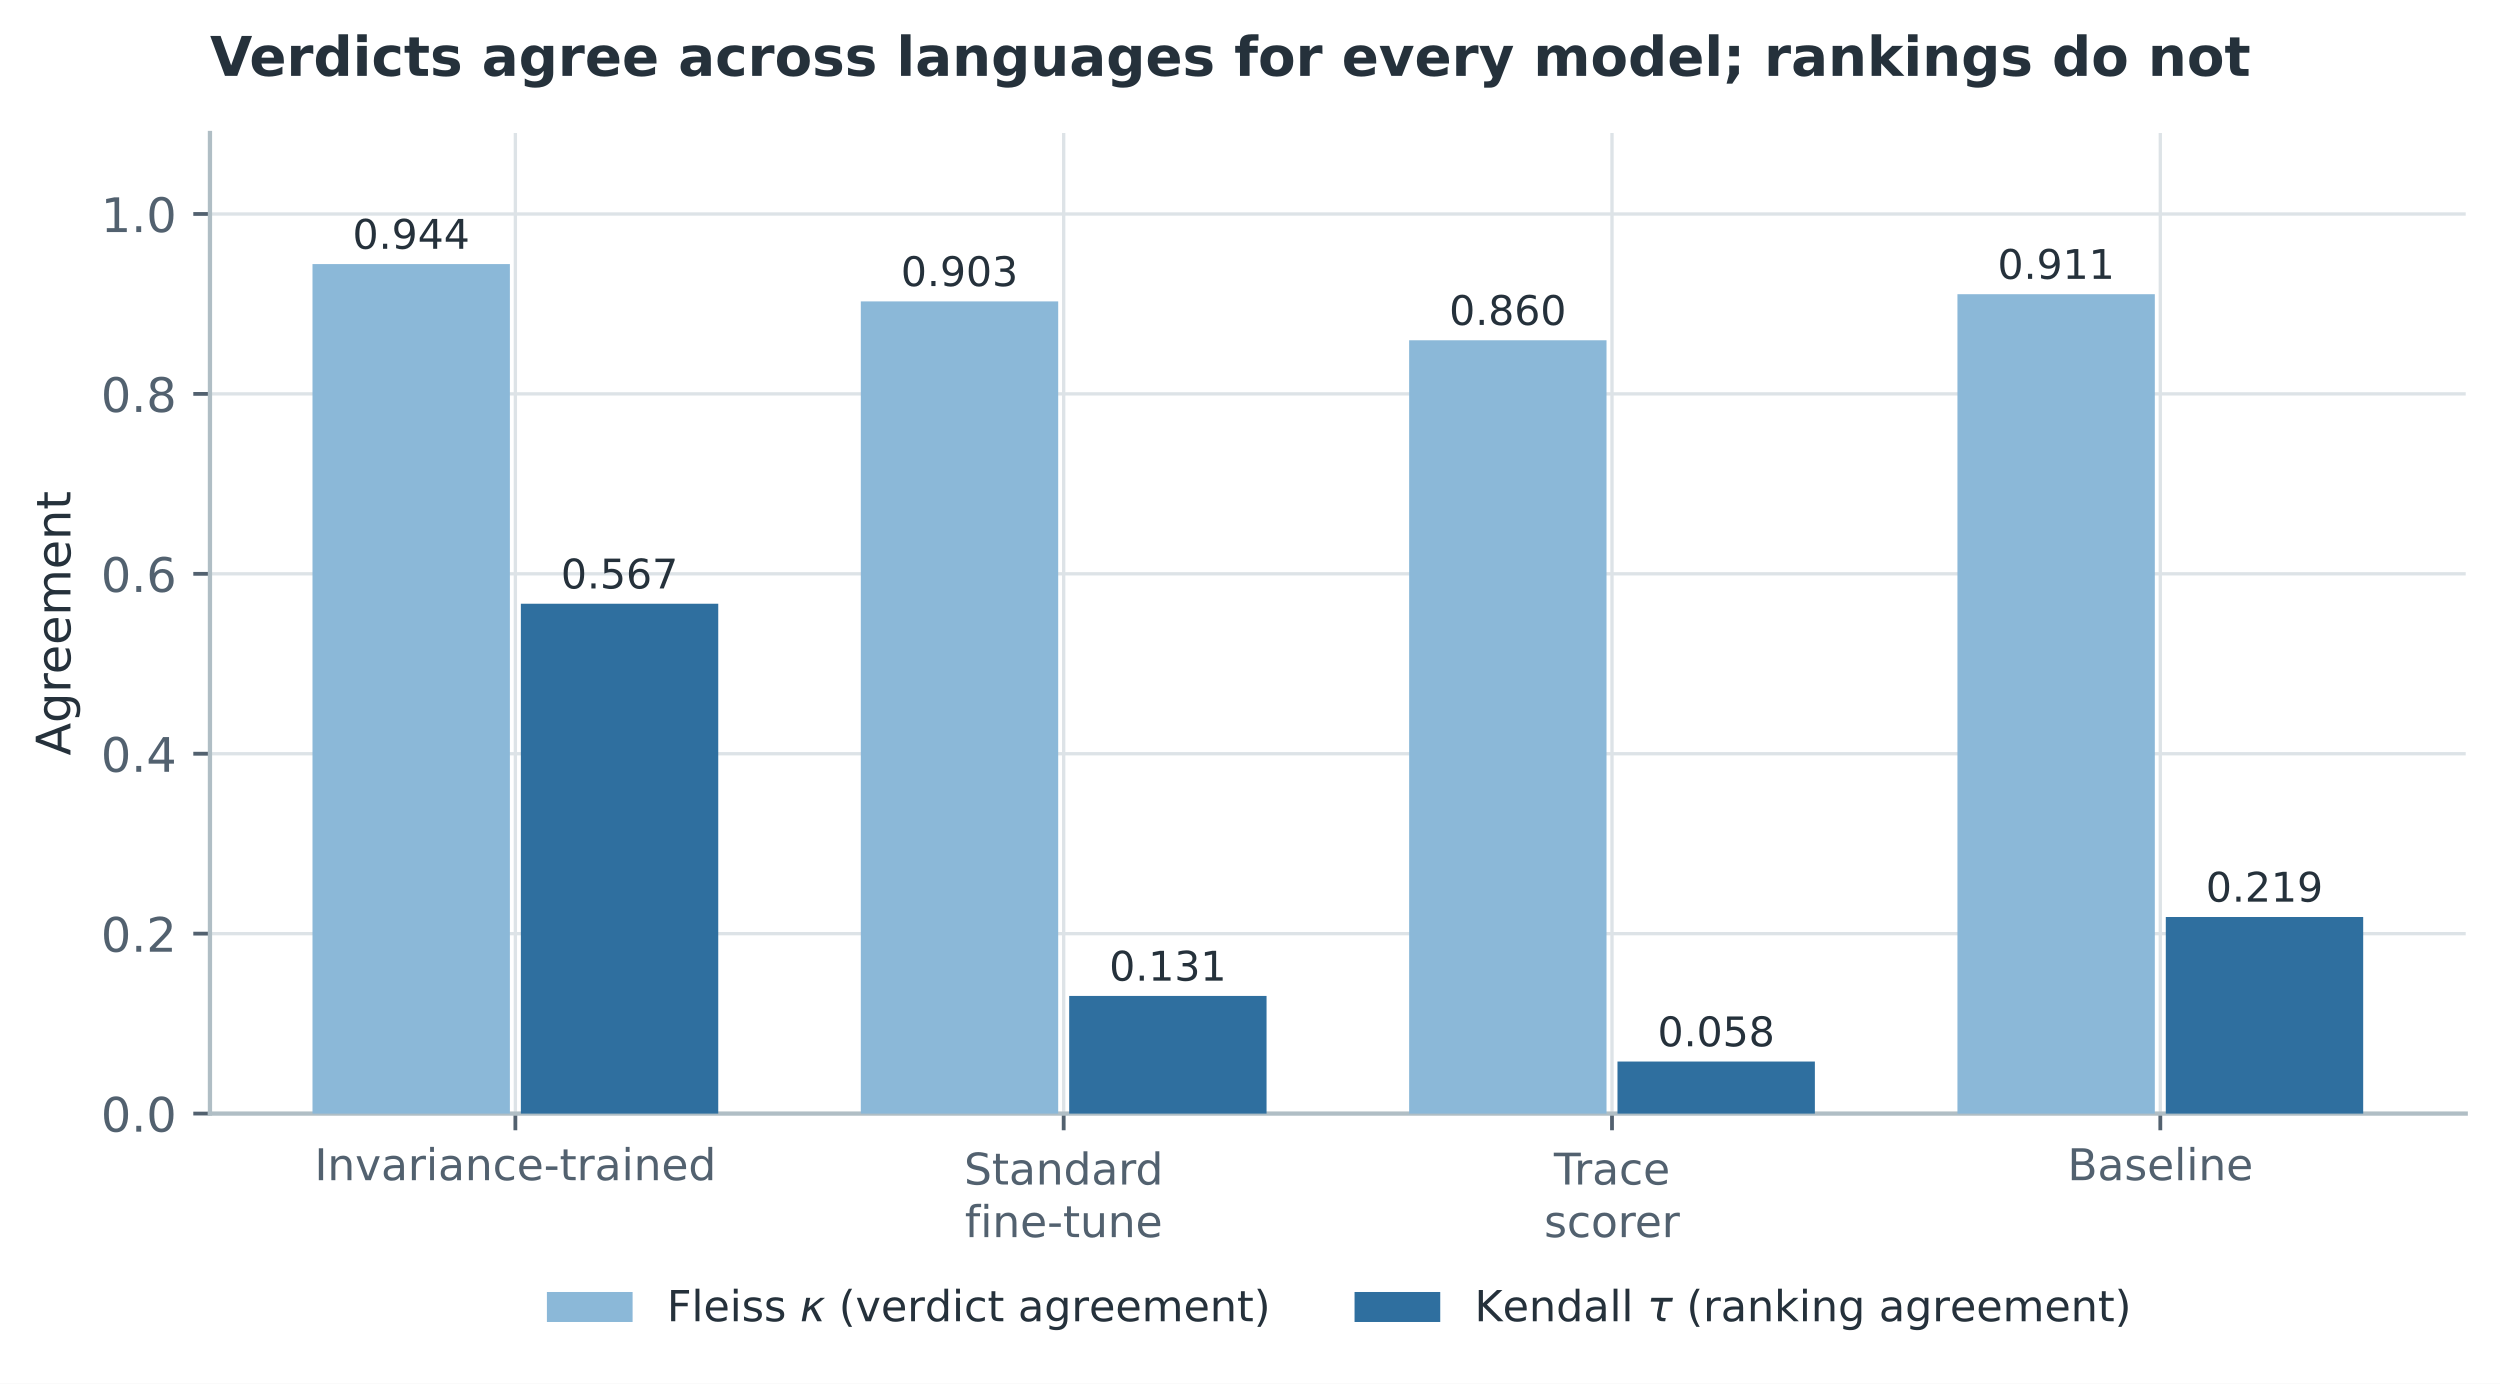
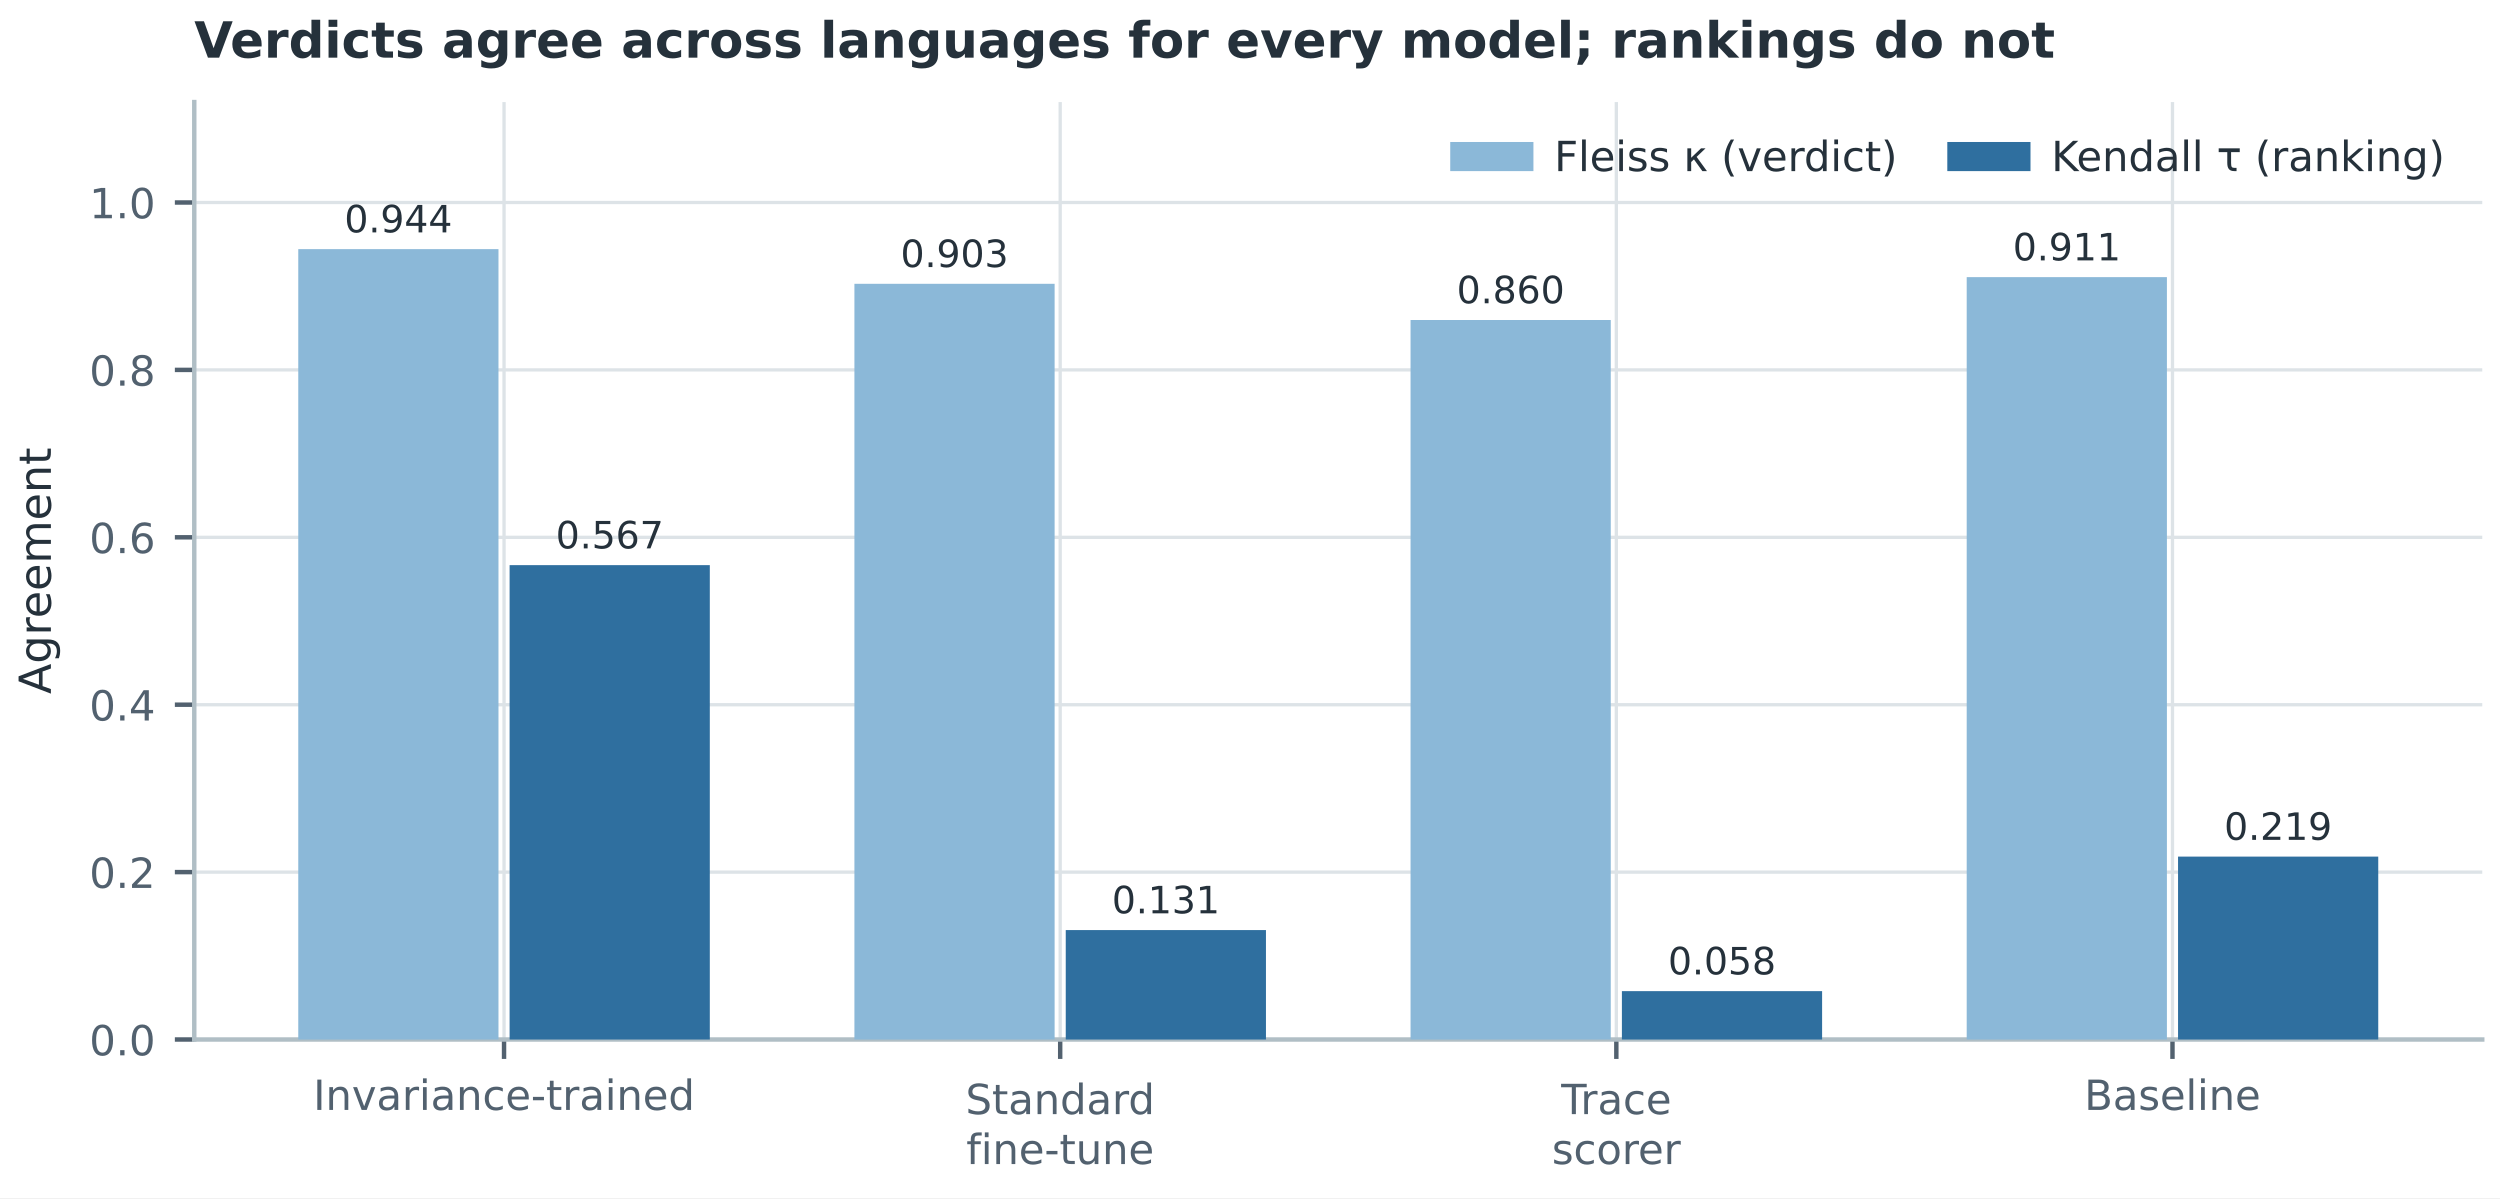
- <svg xmlns="http://www.w3.org/2000/svg" xmlns:xlink="http://www.w3.org/1999/xlink" width="525.139pt" height="290.652pt" viewBox="0 0 525.139 290.652" version="1.1">
+ <svg xmlns="http://www.w3.org/2000/svg" xmlns:xlink="http://www.w3.org/1999/xlink" width="450.72pt" height="216pt" viewBox="0 0 450.72 216" version="1.1">
  <defs>
    <style type="text/css">*{stroke-linejoin: round; stroke-linecap: butt}</style>
  </defs>
  <g id="figure_1">
    <g id="patch_1">
-       <path d="M 0 290.652  L 525.139 290.652  L 525.139 0  L 0 0  z " style="fill: #ffffff" />
+       <path d="M 0 216  L 450.72 216  L 450.72 0  L 0 0  z " style="fill: #ffffff" />
    </g>
    <g id="axes_1">
      <g id="patch_2">
-         <path d="M 44.103 233.914  L 517.939 233.914  L 517.939 27.938  L 44.103 27.938  z " style="fill: #ffffff" />
+         <path d="M 35.024 187.412  L 447.52 187.412  L 447.52 18.4  L 35.024 18.4  z " style="fill: #ffffff" />
      </g>
      <g id="matplotlib.axis_1">
        <g id="xtick_1">
          <g id="line2d_1">
-             <path d="M 108.256 233.914  L 108.256 27.938  " clip-path="url(#pf90023f43f)" style="fill: none; stroke: #dde3e7; stroke-width: 0.7; stroke-linecap: square" />
+             <path d="M 90.872 187.412  L 90.872 18.4  " clip-path="url(#p976bbd532e)" style="fill: none; stroke: #dde3e7; stroke-width: 0.6; stroke-linecap: square" />
          </g>
          <g id="line2d_2">
            <defs>
-               <path id="mde0cf4b9dc" d="M 0 0  L 0 3.5  " style="stroke: #52616f; stroke-width: 0.8" />
+               <path id="m70b230192d" d="M 0 0  L 0 3.5  " style="stroke: #52616f; stroke-width: 0.8" />
            </defs>
            <g>
-               <use xlink:href="#mde0cf4b9dc" x="108.256" y="233.914" style="fill: #52616f; stroke: #52616f; stroke-width: 0.8" />
+               <use xlink:href="#m70b230192d" x="90.872" y="187.412" style="fill: #52616f; stroke: #52616f; stroke-width: 0.8" />
            </g>
          </g>
          <g id="text_1">
-             <text style="font-size: 9.2px; font-family: 'DejaVu Sans'; text-anchor: middle; fill: #52616f" x="108.256" y="247.904" transform="rotate(-0 108.2565 247.9043)">Invariance-trained</text>
+             <text style="font-size: 7.5px; font-family: 'DejaVu Sans'; text-anchor: middle; fill: #52616f" x="90.872" y="200.111" transform="rotate(-0 90.87202 200.1106)">Invariance-trained</text>
          </g>
        </g>
        <g id="xtick_2">
          <g id="line2d_3">
-             <path d="M 223.433 233.914  L 223.433 27.938  " clip-path="url(#pf90023f43f)" style="fill: none; stroke: #dde3e7; stroke-width: 0.7; stroke-linecap: square" />
+             <path d="M 191.139 187.412  L 191.139 18.4  " clip-path="url(#p976bbd532e)" style="fill: none; stroke: #dde3e7; stroke-width: 0.6; stroke-linecap: square" />
          </g>
          <g id="line2d_4">
            <g>
-               <use xlink:href="#mde0cf4b9dc" x="223.433" y="233.914" style="fill: #52616f; stroke: #52616f; stroke-width: 0.8" />
+               <use xlink:href="#m70b230192d" x="191.139" y="187.412" style="fill: #52616f; stroke: #52616f; stroke-width: 0.8" />
            </g>
          </g>
          <g id="text_2">
-             <text style="font-size: 9.2px; font-family: 'DejaVu Sans'; fill: #52616f" transform="translate(202.5052 248.8252)">Standard</text>
-             <text style="font-size: 9.2px; font-family: 'DejaVu Sans'; fill: #52616f" transform="translate(202.6662 259.8677)">fine-tune</text>
+             <text style="font-size: 7.5px; font-family: 'DejaVu Sans'; fill: #52616f" transform="translate(174.0778 200.8613)">Standard</text>
+             <text style="font-size: 7.5px; font-family: 'DejaVu Sans'; fill: #52616f" transform="translate(174.209 209.8633)">fine-tune</text>
          </g>
        </g>
        <g id="xtick_3">
          <g id="line2d_5">
-             <path d="M 338.61 233.914  L 338.61 27.938  " clip-path="url(#pf90023f43f)" style="fill: none; stroke: #dde3e7; stroke-width: 0.7; stroke-linecap: square" />
+             <path d="M 291.405 187.412  L 291.405 18.4  " clip-path="url(#p976bbd532e)" style="fill: none; stroke: #dde3e7; stroke-width: 0.6; stroke-linecap: square" />
          </g>
          <g id="line2d_6">
            <g>
-               <use xlink:href="#mde0cf4b9dc" x="338.61" y="233.914" style="fill: #52616f; stroke: #52616f; stroke-width: 0.8" />
+               <use xlink:href="#m70b230192d" x="291.405" y="187.412" style="fill: #52616f; stroke: #52616f; stroke-width: 0.8" />
            </g>
          </g>
          <g id="text_3">
-             <text style="font-size: 9.2px; font-family: 'DejaVu Sans'; fill: #52616f" transform="translate(326.4066 248.8245)">Trace</text>
-             <text style="font-size: 9.2px; font-family: 'DejaVu Sans'; fill: #52616f" transform="translate(324.3582 259.8663)">scorer</text>
+             <text style="font-size: 7.5px; font-family: 'DejaVu Sans'; fill: #52616f" transform="translate(281.457 200.8607)">Trace</text>
+             <text style="font-size: 7.5px; font-family: 'DejaVu Sans'; fill: #52616f" transform="translate(279.7871 209.8622)">scorer</text>
          </g>
        </g>
        <g id="xtick_4">
          <g id="line2d_7">
-             <path d="M 453.786 233.914  L 453.786 27.938  " clip-path="url(#pf90023f43f)" style="fill: none; stroke: #dde3e7; stroke-width: 0.7; stroke-linecap: square" />
+             <path d="M 391.672 187.412  L 391.672 18.4  " clip-path="url(#p976bbd532e)" style="fill: none; stroke: #dde3e7; stroke-width: 0.6; stroke-linecap: square" />
          </g>
          <g id="line2d_8">
            <g>
-               <use xlink:href="#mde0cf4b9dc" x="453.786" y="233.914" style="fill: #52616f; stroke: #52616f; stroke-width: 0.8" />
+               <use xlink:href="#m70b230192d" x="391.672" y="187.412" style="fill: #52616f; stroke: #52616f; stroke-width: 0.8" />
            </g>
          </g>
          <g id="text_4">
-             <text style="font-size: 9.2px; font-family: 'DejaVu Sans'; text-anchor: middle; fill: #52616f" x="453.786" y="247.904" transform="rotate(-0 453.7861 247.9043)">Baseline</text>
+             <text style="font-size: 7.5px; font-family: 'DejaVu Sans'; text-anchor: middle; fill: #52616f" x="391.672" y="200.111" transform="rotate(-0 391.6716 200.1106)">Baseline</text>
          </g>
        </g>
      </g>
      <g id="matplotlib.axis_2">
        <g id="ytick_1">
          <g id="line2d_9">
-             <path d="M 44.103 233.914  L 517.939 233.914  " clip-path="url(#pf90023f43f)" style="fill: none; stroke: #dde3e7; stroke-width: 0.7; stroke-linecap: square" />
+             <path d="M 35.024 187.412  L 447.52 187.412  " clip-path="url(#p976bbd532e)" style="fill: none; stroke: #dde3e7; stroke-width: 0.6; stroke-linecap: square" />
          </g>
          <g id="line2d_10">
            <defs>
-               <path id="m1b9a83f667" d="M 0 0  L -3.5 0  " style="stroke: #52616f; stroke-width: 0.8" />
+               <path id="mebdc28958a" d="M 0 0  L -3.5 0  " style="stroke: #52616f; stroke-width: 0.8" />
            </defs>
            <g>
-               <use xlink:href="#m1b9a83f667" x="44.103" y="233.914" style="fill: #52616f; stroke: #52616f; stroke-width: 0.8" />
+               <use xlink:href="#mebdc28958a" x="35.024" y="187.412" style="fill: #52616f; stroke: #52616f; stroke-width: 0.8" />
            </g>
          </g>
          <g id="text_5">
-             <text style="font-size: 10px; font-family: 'DejaVu Sans'; text-anchor: end; fill: #52616f" x="37.103" y="237.713" transform="rotate(-0 37.10312 237.7126)">0.0</text>
+             <text style="font-size: 7.5px; font-family: 'DejaVu Sans'; text-anchor: end; fill: #52616f" x="28.024" y="190.261" transform="rotate(-0 28.02358 190.2609)">0.0</text>
          </g>
        </g>
        <g id="ytick_2">
          <g id="line2d_11">
-             <path d="M 44.103 196.12  L 517.939 196.12  " clip-path="url(#pf90023f43f)" style="fill: none; stroke: #dde3e7; stroke-width: 0.7; stroke-linecap: square" />
+             <path d="M 35.024 157.231  L 447.52 157.231  " clip-path="url(#p976bbd532e)" style="fill: none; stroke: #dde3e7; stroke-width: 0.6; stroke-linecap: square" />
          </g>
          <g id="line2d_12">
            <g>
-               <use xlink:href="#m1b9a83f667" x="44.103" y="196.12" style="fill: #52616f; stroke: #52616f; stroke-width: 0.8" />
+               <use xlink:href="#mebdc28958a" x="35.024" y="157.231" style="fill: #52616f; stroke: #52616f; stroke-width: 0.8" />
            </g>
          </g>
          <g id="text_6">
-             <text style="font-size: 10px; font-family: 'DejaVu Sans'; text-anchor: end; fill: #52616f" x="37.103" y="199.919" transform="rotate(-0 37.10312 199.9189)">0.2</text>
+             <text style="font-size: 7.5px; font-family: 'DejaVu Sans'; text-anchor: end; fill: #52616f" x="28.024" y="160.08" transform="rotate(-0 28.02358 160.0802)">0.2</text>
          </g>
        </g>
        <g id="ytick_3">
          <g id="line2d_13">
-             <path d="M 44.103 158.326  L 517.939 158.326  " clip-path="url(#pf90023f43f)" style="fill: none; stroke: #dde3e7; stroke-width: 0.7; stroke-linecap: square" />
+             <path d="M 35.024 127.05  L 447.52 127.05  " clip-path="url(#p976bbd532e)" style="fill: none; stroke: #dde3e7; stroke-width: 0.6; stroke-linecap: square" />
          </g>
          <g id="line2d_14">
            <g>
-               <use xlink:href="#m1b9a83f667" x="44.103" y="158.326" style="fill: #52616f; stroke: #52616f; stroke-width: 0.8" />
+               <use xlink:href="#mebdc28958a" x="35.024" y="127.05" style="fill: #52616f; stroke: #52616f; stroke-width: 0.8" />
            </g>
          </g>
          <g id="text_7">
-             <text style="font-size: 10px; font-family: 'DejaVu Sans'; text-anchor: end; fill: #52616f" x="37.103" y="162.125" transform="rotate(-0 37.10312 162.1252)">0.4</text>
+             <text style="font-size: 7.5px; font-family: 'DejaVu Sans'; text-anchor: end; fill: #52616f" x="28.024" y="129.9" transform="rotate(-0 28.02358 129.8995)">0.4</text>
          </g>
        </g>
        <g id="ytick_4">
          <g id="line2d_15">
-             <path d="M 44.103 120.533  L 517.939 120.533  " clip-path="url(#pf90023f43f)" style="fill: none; stroke: #dde3e7; stroke-width: 0.7; stroke-linecap: square" />
+             <path d="M 35.024 96.87  L 447.52 96.87  " clip-path="url(#p976bbd532e)" style="fill: none; stroke: #dde3e7; stroke-width: 0.6; stroke-linecap: square" />
          </g>
          <g id="line2d_16">
            <g>
-               <use xlink:href="#m1b9a83f667" x="44.103" y="120.533" style="fill: #52616f; stroke: #52616f; stroke-width: 0.8" />
+               <use xlink:href="#mebdc28958a" x="35.024" y="96.87" style="fill: #52616f; stroke: #52616f; stroke-width: 0.8" />
            </g>
          </g>
          <g id="text_8">
-             <text style="font-size: 10px; font-family: 'DejaVu Sans'; text-anchor: end; fill: #52616f" x="37.103" y="124.332" transform="rotate(-0 37.10312 124.3315)">0.6</text>
+             <text style="font-size: 7.5px; font-family: 'DejaVu Sans'; text-anchor: end; fill: #52616f" x="28.024" y="99.719" transform="rotate(-0 28.02358 99.71886)">0.6</text>
          </g>
        </g>
        <g id="ytick_5">
          <g id="line2d_17">
-             <path d="M 44.103 82.739  L 517.939 82.739  " clip-path="url(#pf90023f43f)" style="fill: none; stroke: #dde3e7; stroke-width: 0.7; stroke-linecap: square" />
+             <path d="M 35.024 66.689  L 447.52 66.689  " clip-path="url(#p976bbd532e)" style="fill: none; stroke: #dde3e7; stroke-width: 0.6; stroke-linecap: square" />
          </g>
          <g id="line2d_18">
            <g>
-               <use xlink:href="#m1b9a83f667" x="44.103" y="82.739" style="fill: #52616f; stroke: #52616f; stroke-width: 0.8" />
+               <use xlink:href="#mebdc28958a" x="35.024" y="66.689" style="fill: #52616f; stroke: #52616f; stroke-width: 0.8" />
            </g>
          </g>
          <g id="text_9">
-             <text style="font-size: 10px; font-family: 'DejaVu Sans'; text-anchor: end; fill: #52616f" x="37.103" y="86.538" transform="rotate(-0 37.10312 86.53786)">0.8</text>
+             <text style="font-size: 7.5px; font-family: 'DejaVu Sans'; text-anchor: end; fill: #52616f" x="28.024" y="69.538" transform="rotate(-0 28.02358 69.53819)">0.8</text>
          </g>
        </g>
        <g id="ytick_6">
          <g id="line2d_19">
-             <path d="M 44.103 44.945  L 517.939 44.945  " clip-path="url(#pf90023f43f)" style="fill: none; stroke: #dde3e7; stroke-width: 0.7; stroke-linecap: square" />
+             <path d="M 35.024 36.508  L 447.52 36.508  " clip-path="url(#p976bbd532e)" style="fill: none; stroke: #dde3e7; stroke-width: 0.6; stroke-linecap: square" />
          </g>
          <g id="line2d_20">
            <g>
-               <use xlink:href="#m1b9a83f667" x="44.103" y="44.945" style="fill: #52616f; stroke: #52616f; stroke-width: 0.8" />
+               <use xlink:href="#mebdc28958a" x="35.024" y="36.508" style="fill: #52616f; stroke: #52616f; stroke-width: 0.8" />
            </g>
          </g>
          <g id="text_10">
-             <text style="font-size: 10px; font-family: 'DejaVu Sans'; text-anchor: end; fill: #52616f" x="37.103" y="48.744" transform="rotate(-0 37.10312 48.74419)">1.0</text>
+             <text style="font-size: 7.5px; font-family: 'DejaVu Sans'; text-anchor: end; fill: #52616f" x="28.024" y="39.358" transform="rotate(-0 28.02358 39.35752)">1.0</text>
          </g>
        </g>
        <g id="text_11">
-           <text style="font-size: 10px; font-family: 'DejaVu Sans'; text-anchor: middle; fill: #25313b" x="14.798" y="130.926" transform="rotate(-90 14.79766 130.926)">Agreement</text>
+           <text style="font-size: 8px; font-family: 'DejaVu Sans'; text-anchor: middle; fill: #25313b" x="9.174" y="102.906" transform="rotate(-90 9.174361 102.9059)">Agreement</text>
        </g>
      </g>
      <g id="patch_3">
-         <path d="M 44.103 233.914  L 44.103 27.938  " style="fill: none; stroke: #b0bec5; stroke-width: 0.9; stroke-linejoin: miter; stroke-linecap: square" />
+         <path d="M 35.024 187.412  L 35.024 18.4  " style="fill: none; stroke: #b0bec5; stroke-width: 0.8; stroke-linejoin: miter; stroke-linecap: square" />
      </g>
      <g id="patch_4">
-         <path d="M 44.103 233.914  L 517.939 233.914  " style="fill: none; stroke: #b0bec5; stroke-width: 0.9; stroke-linejoin: miter; stroke-linecap: square" />
+         <path d="M 35.024 187.412  L 447.52 187.412  " style="fill: none; stroke: #b0bec5; stroke-width: 0.8; stroke-linejoin: miter; stroke-linecap: square" />
      </g>
      <g id="patch_5">
-         <path d="M 65.641 233.914  L 107.105 233.914  L 107.105 55.468  L 65.641 55.468  z " clip-path="url(#pf90023f43f)" style="fill: #8bb8d8" />
+         <path d="M 53.773 187.412  L 89.869 187.412  L 89.869 44.911  L 53.773 44.911  z " clip-path="url(#p976bbd532e)" style="fill: #8bb8d8" />
      </g>
      <g id="patch_6">
-         <path d="M 180.818 233.914  L 222.281 233.914  L 222.281 63.305  L 180.818 63.305  z " clip-path="url(#pf90023f43f)" style="fill: #8bb8d8" />
+         <path d="M 154.04 187.412  L 190.136 187.412  L 190.136 51.169  L 154.04 51.169  z " clip-path="url(#p976bbd532e)" style="fill: #8bb8d8" />
      </g>
      <g id="patch_7">
-         <path d="M 295.994 233.914  L 337.458 233.914  L 337.458 71.472  L 295.994 71.472  z " clip-path="url(#pf90023f43f)" style="fill: #8bb8d8" />
+         <path d="M 254.306 187.412  L 290.402 187.412  L 290.402 57.691  L 254.306 57.691  z " clip-path="url(#p976bbd532e)" style="fill: #8bb8d8" />
      </g>
      <g id="patch_8">
-         <path d="M 411.171 233.914  L 452.634 233.914  L 452.634 61.792  L 411.171 61.792  z " clip-path="url(#pf90023f43f)" style="fill: #8bb8d8" />
+         <path d="M 354.573 187.412  L 390.669 187.412  L 390.669 49.961  L 354.573 49.961  z " clip-path="url(#p976bbd532e)" style="fill: #8bb8d8" />
      </g>
      <g id="patch_9">
-         <path d="M 109.408 233.914  L 150.872 233.914  L 150.872 126.822  L 109.408 126.822  z " clip-path="url(#pf90023f43f)" style="fill: #2f6f9f" />
+         <path d="M 91.875 187.412  L 127.971 187.412  L 127.971 101.892  L 91.875 101.892  z " clip-path="url(#p976bbd532e)" style="fill: #2f6f9f" />
      </g>
      <g id="patch_10">
-         <path d="M 224.585 233.914  L 266.048 233.914  L 266.048 209.203  L 224.585 209.203  z " clip-path="url(#pf90023f43f)" style="fill: #2f6f9f" />
+         <path d="M 192.141 187.412  L 228.237 187.412  L 228.237 167.679  L 192.141 167.679  z " clip-path="url(#p976bbd532e)" style="fill: #2f6f9f" />
      </g>
      <g id="patch_11">
-         <path d="M 339.761 233.914  L 381.225 233.914  L 381.225 222.987  L 339.761 222.987  z " clip-path="url(#pf90023f43f)" style="fill: #2f6f9f" />
+         <path d="M 292.408 187.412  L 328.504 187.412  L 328.504 178.686  L 292.408 178.686  z " clip-path="url(#p976bbd532e)" style="fill: #2f6f9f" />
      </g>
      <g id="patch_12">
-         <path d="M 454.938 233.914  L 496.401 233.914  L 496.401 192.615  L 454.938 192.615  z " clip-path="url(#pf90023f43f)" style="fill: #2f6f9f" />
+         <path d="M 392.674 187.412  L 428.77 187.412  L 428.77 154.432  L 392.674 154.432  z " clip-path="url(#p976bbd532e)" style="fill: #2f6f9f" />
      </g>
      <g id="text_12">
-         <text style="font-size: 8.6px; font-family: 'DejaVu Sans'; text-anchor: middle; fill: #25313b" x="86.373" y="52.256" transform="rotate(-0 86.37292 52.25553)">0.944</text>
+         <text style="font-size: 6.8px; font-family: 'DejaVu Sans'; text-anchor: middle; fill: #25313b" x="71.821" y="41.893" transform="rotate(-0 71.82139 41.89333)">0.944</text>
      </g>
      <g id="text_13">
-         <text style="font-size: 8.6px; font-family: 'DejaVu Sans'; text-anchor: middle; fill: #25313b" x="201.549" y="60.092" transform="rotate(-0 201.5495 60.09222)">0.903</text>
+         <text style="font-size: 6.8px; font-family: 'DejaVu Sans'; text-anchor: middle; fill: #25313b" x="172.088" y="48.151" transform="rotate(-0 172.0879 48.15143)">0.903</text>
      </g>
      <g id="text_14">
-         <text style="font-size: 8.6px; font-family: 'DejaVu Sans'; text-anchor: middle; fill: #25313b" x="316.726" y="68.259" transform="rotate(-0 316.726 68.25933)">0.860</text>
+         <text style="font-size: 6.8px; font-family: 'DejaVu Sans'; text-anchor: middle; fill: #25313b" x="272.354" y="54.673" transform="rotate(-0 272.3544 54.67339)">0.860</text>
      </g>
      <g id="text_15">
-         <text style="font-size: 8.6px; font-family: 'DejaVu Sans'; text-anchor: middle; fill: #25313b" x="431.903" y="58.579" transform="rotate(-0 431.9026 58.57943)">0.911</text>
+         <text style="font-size: 6.8px; font-family: 'DejaVu Sans'; text-anchor: middle; fill: #25313b" x="372.621" y="46.943" transform="rotate(-0 372.6209 46.94337)">0.911</text>
      </g>
      <g id="text_16">
-         <text style="font-size: 8.6px; font-family: 'DejaVu Sans'; text-anchor: middle; fill: #25313b" x="130.14" y="123.61" transform="rotate(-0 130.14 123.61)">0.567</text>
+         <text style="font-size: 6.8px; font-family: 'DejaVu Sans'; text-anchor: middle; fill: #25313b" x="109.923" y="98.874" transform="rotate(-0 109.9227 98.87443)">0.567</text>
      </g>
      <g id="text_17">
-         <text style="font-size: 8.6px; font-family: 'DejaVu Sans'; text-anchor: middle; fill: #25313b" x="245.317" y="205.991" transform="rotate(-0 245.3166 205.9905)">0.131</text>
+         <text style="font-size: 6.8px; font-family: 'DejaVu Sans'; text-anchor: middle; fill: #25313b" x="210.189" y="164.661" transform="rotate(-0 210.1892 164.6605)">0.131</text>
      </g>
      <g id="text_18">
-         <text style="font-size: 8.6px; font-family: 'DejaVu Sans'; text-anchor: middle; fill: #25313b" x="360.493" y="219.774" transform="rotate(-0 360.4931 219.7742)">0.058</text>
+         <text style="font-size: 6.8px; font-family: 'DejaVu Sans'; text-anchor: middle; fill: #25313b" x="310.456" y="175.668" transform="rotate(-0 310.4557 175.6677)">0.058</text>
      </g>
      <g id="text_19">
-         <text style="font-size: 8.6px; font-family: 'DejaVu Sans'; text-anchor: middle; fill: #25313b" x="475.67" y="189.402" transform="rotate(-0 475.6697 189.4022)">0.219</text>
+         <text style="font-size: 6.8px; font-family: 'DejaVu Sans'; text-anchor: middle; fill: #25313b" x="410.722" y="151.414" transform="rotate(-0 410.7222 151.4137)">0.219</text>
      </g>
      <g id="text_20">
-         <text style="font-weight: 700; font-size: 11.5px; font-family: 'DejaVu Sans'; text-anchor: start; fill: #25313b" x="44.103" y="15.938" transform="rotate(-0 44.10312 15.9382)">Verdicts agree across languages for every model; rankings do not</text>
+         <text style="font-weight: 700; font-size: 9px; font-family: 'DejaVu Sans'; text-anchor: start; fill: #25313b" x="35.024" y="10.4" transform="rotate(-0 35.02358 10.4)">Verdicts agree across languages for every model; rankings do not</text>
      </g>
      <g id="legend_1">
        <g id="patch_13">
-           <path d="M 114.881 277.69  L 132.881 277.69  L 132.881 271.39  L 114.881 271.39  z " style="fill: #8bb8d8" />
+           <path d="M 261.46 30.849  L 276.46 30.849  L 276.46 25.599  L 261.46 25.599  z " style="fill: #8bb8d8" />
        </g>
        <g id="text_21">
-           <g style="fill: #25313b" transform="translate(140.0813 277.6903)">
-             <text>
-               <tspan x="0" y="-0.156" style="font-size: 9px; font-family: 'DejaVu Sans'; fill: #25313b">F</tspan>
-               <tspan x="5.177" y="-0.156" style="font-size: 9px; font-family: 'DejaVu Sans'; fill: #25313b">l</tspan>
-               <tspan x="7.677" y="-0.156" style="font-size: 9px; font-family: 'DejaVu Sans'; fill: #25313b">e</tspan>
-               <tspan x="13.214" y="-0.156" style="font-size: 9px; font-family: 'DejaVu Sans'; fill: #25313b">i</tspan>
-               <tspan x="15.715" y="-0.156" style="font-size: 9px; font-family: 'DejaVu Sans'; fill: #25313b">s</tspan>
-               <tspan x="20.404" y="-0.156" style="font-size: 9px; font-family: 'DejaVu Sans'; fill: #25313b">s</tspan>
-               <tspan x="25.093" y="-0.156" style="font-size: 9px; font-family: 'DejaVu Sans'; fill: #25313b"> </tspan>
-               <tspan x="33.258" y="-0.156" style="font-size: 9px; font-family: 'DejaVu Sans'; fill: #25313b"> </tspan>
-               <tspan x="36.119" y="-0.156" style="font-size: 9px; font-family: 'DejaVu Sans'; fill: #25313b">(</tspan>
-               <tspan x="39.63" y="-0.156" style="font-size: 9px; font-family: 'DejaVu Sans'; fill: #25313b">v</tspan>
-               <tspan x="44.956" y="-0.156" style="font-size: 9px; font-family: 'DejaVu Sans'; fill: #25313b">e</tspan>
-               <tspan x="50.493" y="-0.156" style="font-size: 9px; font-family: 'DejaVu Sans'; fill: #25313b">r</tspan>
-               <tspan x="54.193" y="-0.156" style="font-size: 9px; font-family: 'DejaVu Sans'; fill: #25313b">d</tspan>
-               <tspan x="59.906" y="-0.156" style="font-size: 9px; font-family: 'DejaVu Sans'; fill: #25313b">i</tspan>
-               <tspan x="62.407" y="-0.156" style="font-size: 9px; font-family: 'DejaVu Sans'; fill: #25313b">c</tspan>
-               <tspan x="67.355" y="-0.156" style="font-size: 9px; font-family: 'DejaVu Sans'; fill: #25313b">t</tspan>
-               <tspan x="70.884" y="-0.156" style="font-size: 9px; font-family: 'DejaVu Sans'; fill: #25313b"> </tspan>
-               <tspan x="73.745" y="-0.156" style="font-size: 9px; font-family: 'DejaVu Sans'; fill: #25313b">a</tspan>
-               <tspan x="79.26" y="-0.156" style="font-size: 9px; font-family: 'DejaVu Sans'; fill: #25313b">g</tspan>
-               <tspan x="84.973" y="-0.156" style="font-size: 9px; font-family: 'DejaVu Sans'; fill: #25313b">r</tspan>
-               <tspan x="88.673" y="-0.156" style="font-size: 9px; font-family: 'DejaVu Sans'; fill: #25313b">e</tspan>
-               <tspan x="94.21" y="-0.156" style="font-size: 9px; font-family: 'DejaVu Sans'; fill: #25313b">e</tspan>
-               <tspan x="99.747" y="-0.156" style="font-size: 9px; font-family: 'DejaVu Sans'; fill: #25313b">m</tspan>
-               <tspan x="108.514" y="-0.156" style="font-size: 9px; font-family: 'DejaVu Sans'; fill: #25313b">e</tspan>
-               <tspan x="114.051" y="-0.156" style="font-size: 9px; font-family: 'DejaVu Sans'; fill: #25313b">n</tspan>
-               <tspan x="119.755" y="-0.156" style="font-size: 9px; font-family: 'DejaVu Sans'; fill: #25313b">t</tspan>
-               <tspan x="123.284" y="-0.156" style="font-size: 9px; font-family: 'DejaVu Sans'; fill: #25313b">)</tspan>
-               <tspan x="27.954" y="-0.156" style="font-style: oblique; font-size: 9px; font-family: 'DejaVu Sans'; fill: #25313b">κ</tspan>
-             </text>
-           </g>
+           <text style="font-size: 7.5px; font-family: 'DejaVu Sans'; text-anchor: start; fill: #25313b" x="280.21" y="30.849" transform="rotate(-0 280.2102 30.84883)">Fleiss κ (verdict)</text>
        </g>
        <g id="patch_14">
-           <path d="M 284.531 277.69  L 302.531 277.69  L 302.531 271.39  L 284.531 271.39  z " style="fill: #2f6f9f" />
+           <path d="M 351.075 30.849  L 366.075 30.849  L 366.075 25.599  L 351.075 25.599  z " style="fill: #2f6f9f" />
        </g>
        <g id="text_22">
-           <g style="fill: #25313b" transform="translate(309.7313 277.6903)">
-             <text>
-               <tspan x="0" y="-0.156" style="font-size: 9px; font-family: 'DejaVu Sans'; fill: #25313b">K</tspan>
-               <tspan x="5.902" y="-0.156" style="font-size: 9px; font-family: 'DejaVu Sans'; fill: #25313b">e</tspan>
-               <tspan x="11.439" y="-0.156" style="font-size: 9px; font-family: 'DejaVu Sans'; fill: #25313b">n</tspan>
-               <tspan x="17.143" y="-0.156" style="font-size: 9px; font-family: 'DejaVu Sans'; fill: #25313b">d</tspan>
-               <tspan x="22.856" y="-0.156" style="font-size: 9px; font-family: 'DejaVu Sans'; fill: #25313b">a</tspan>
-               <tspan x="28.371" y="-0.156" style="font-size: 9px; font-family: 'DejaVu Sans'; fill: #25313b">l</tspan>
-               <tspan x="30.872" y="-0.156" style="font-size: 9px; font-family: 'DejaVu Sans'; fill: #25313b">l</tspan>
-               <tspan x="33.372" y="-0.156" style="font-size: 9px; font-family: 'DejaVu Sans'; fill: #25313b"> </tspan>
-               <tspan x="41.651" y="-0.156" style="font-size: 9px; font-family: 'DejaVu Sans'; fill: #25313b"> </tspan>
-               <tspan x="44.512" y="-0.156" style="font-size: 9px; font-family: 'DejaVu Sans'; fill: #25313b">(</tspan>
-               <tspan x="48.023" y="-0.156" style="font-size: 9px; font-family: 'DejaVu Sans'; fill: #25313b">r</tspan>
-               <tspan x="51.724" y="-0.156" style="font-size: 9px; font-family: 'DejaVu Sans'; fill: #25313b">a</tspan>
-               <tspan x="57.239" y="-0.156" style="font-size: 9px; font-family: 'DejaVu Sans'; fill: #25313b">n</tspan>
-               <tspan x="62.943" y="-0.156" style="font-size: 9px; font-family: 'DejaVu Sans'; fill: #25313b">k</tspan>
-               <tspan x="68.155" y="-0.156" style="font-size: 9px; font-family: 'DejaVu Sans'; fill: #25313b">i</tspan>
-               <tspan x="70.655" y="-0.156" style="font-size: 9px; font-family: 'DejaVu Sans'; fill: #25313b">n</tspan>
-               <tspan x="76.359" y="-0.156" style="font-size: 9px; font-family: 'DejaVu Sans'; fill: #25313b">g</tspan>
-               <tspan x="82.072" y="-0.156" style="font-size: 9px; font-family: 'DejaVu Sans'; fill: #25313b"> </tspan>
-               <tspan x="84.933" y="-0.156" style="font-size: 9px; font-family: 'DejaVu Sans'; fill: #25313b">a</tspan>
-               <tspan x="90.448" y="-0.156" style="font-size: 9px; font-family: 'DejaVu Sans'; fill: #25313b">g</tspan>
-               <tspan x="96.161" y="-0.156" style="font-size: 9px; font-family: 'DejaVu Sans'; fill: #25313b">r</tspan>
-               <tspan x="99.861" y="-0.156" style="font-size: 9px; font-family: 'DejaVu Sans'; fill: #25313b">e</tspan>
-               <tspan x="105.398" y="-0.156" style="font-size: 9px; font-family: 'DejaVu Sans'; fill: #25313b">e</tspan>
-               <tspan x="110.936" y="-0.156" style="font-size: 9px; font-family: 'DejaVu Sans'; fill: #25313b">m</tspan>
-               <tspan x="119.703" y="-0.156" style="font-size: 9px; font-family: 'DejaVu Sans'; fill: #25313b">e</tspan>
-               <tspan x="125.24" y="-0.156" style="font-size: 9px; font-family: 'DejaVu Sans'; fill: #25313b">n</tspan>
-               <tspan x="130.944" y="-0.156" style="font-size: 9px; font-family: 'DejaVu Sans'; fill: #25313b">t</tspan>
-               <tspan x="134.473" y="-0.156" style="font-size: 9px; font-family: 'DejaVu Sans'; fill: #25313b">)</tspan>
-               <tspan x="36.233" y="-0.156" style="font-style: oblique; font-size: 9px; font-family: 'DejaVu Sans'; fill: #25313b">τ</tspan>
-             </text>
-           </g>
+           <text style="font-size: 7.5px; font-family: 'DejaVu Sans'; text-anchor: start; fill: #25313b" x="369.825" y="30.849" transform="rotate(-0 369.8247 30.84883)">Kendall τ (ranking)</text>
        </g>
      </g>
    </g>
  </g>
  <defs>
-     <clipPath id="pf90023f43f">
-       <rect x="44.103" y="27.938" width="473.836" height="205.976" />
+     <clipPath id="p976bbd532e">
+       <rect x="35.024" y="18.4" width="412.496" height="169.012" />
    </clipPath>
  </defs>
</svg>
